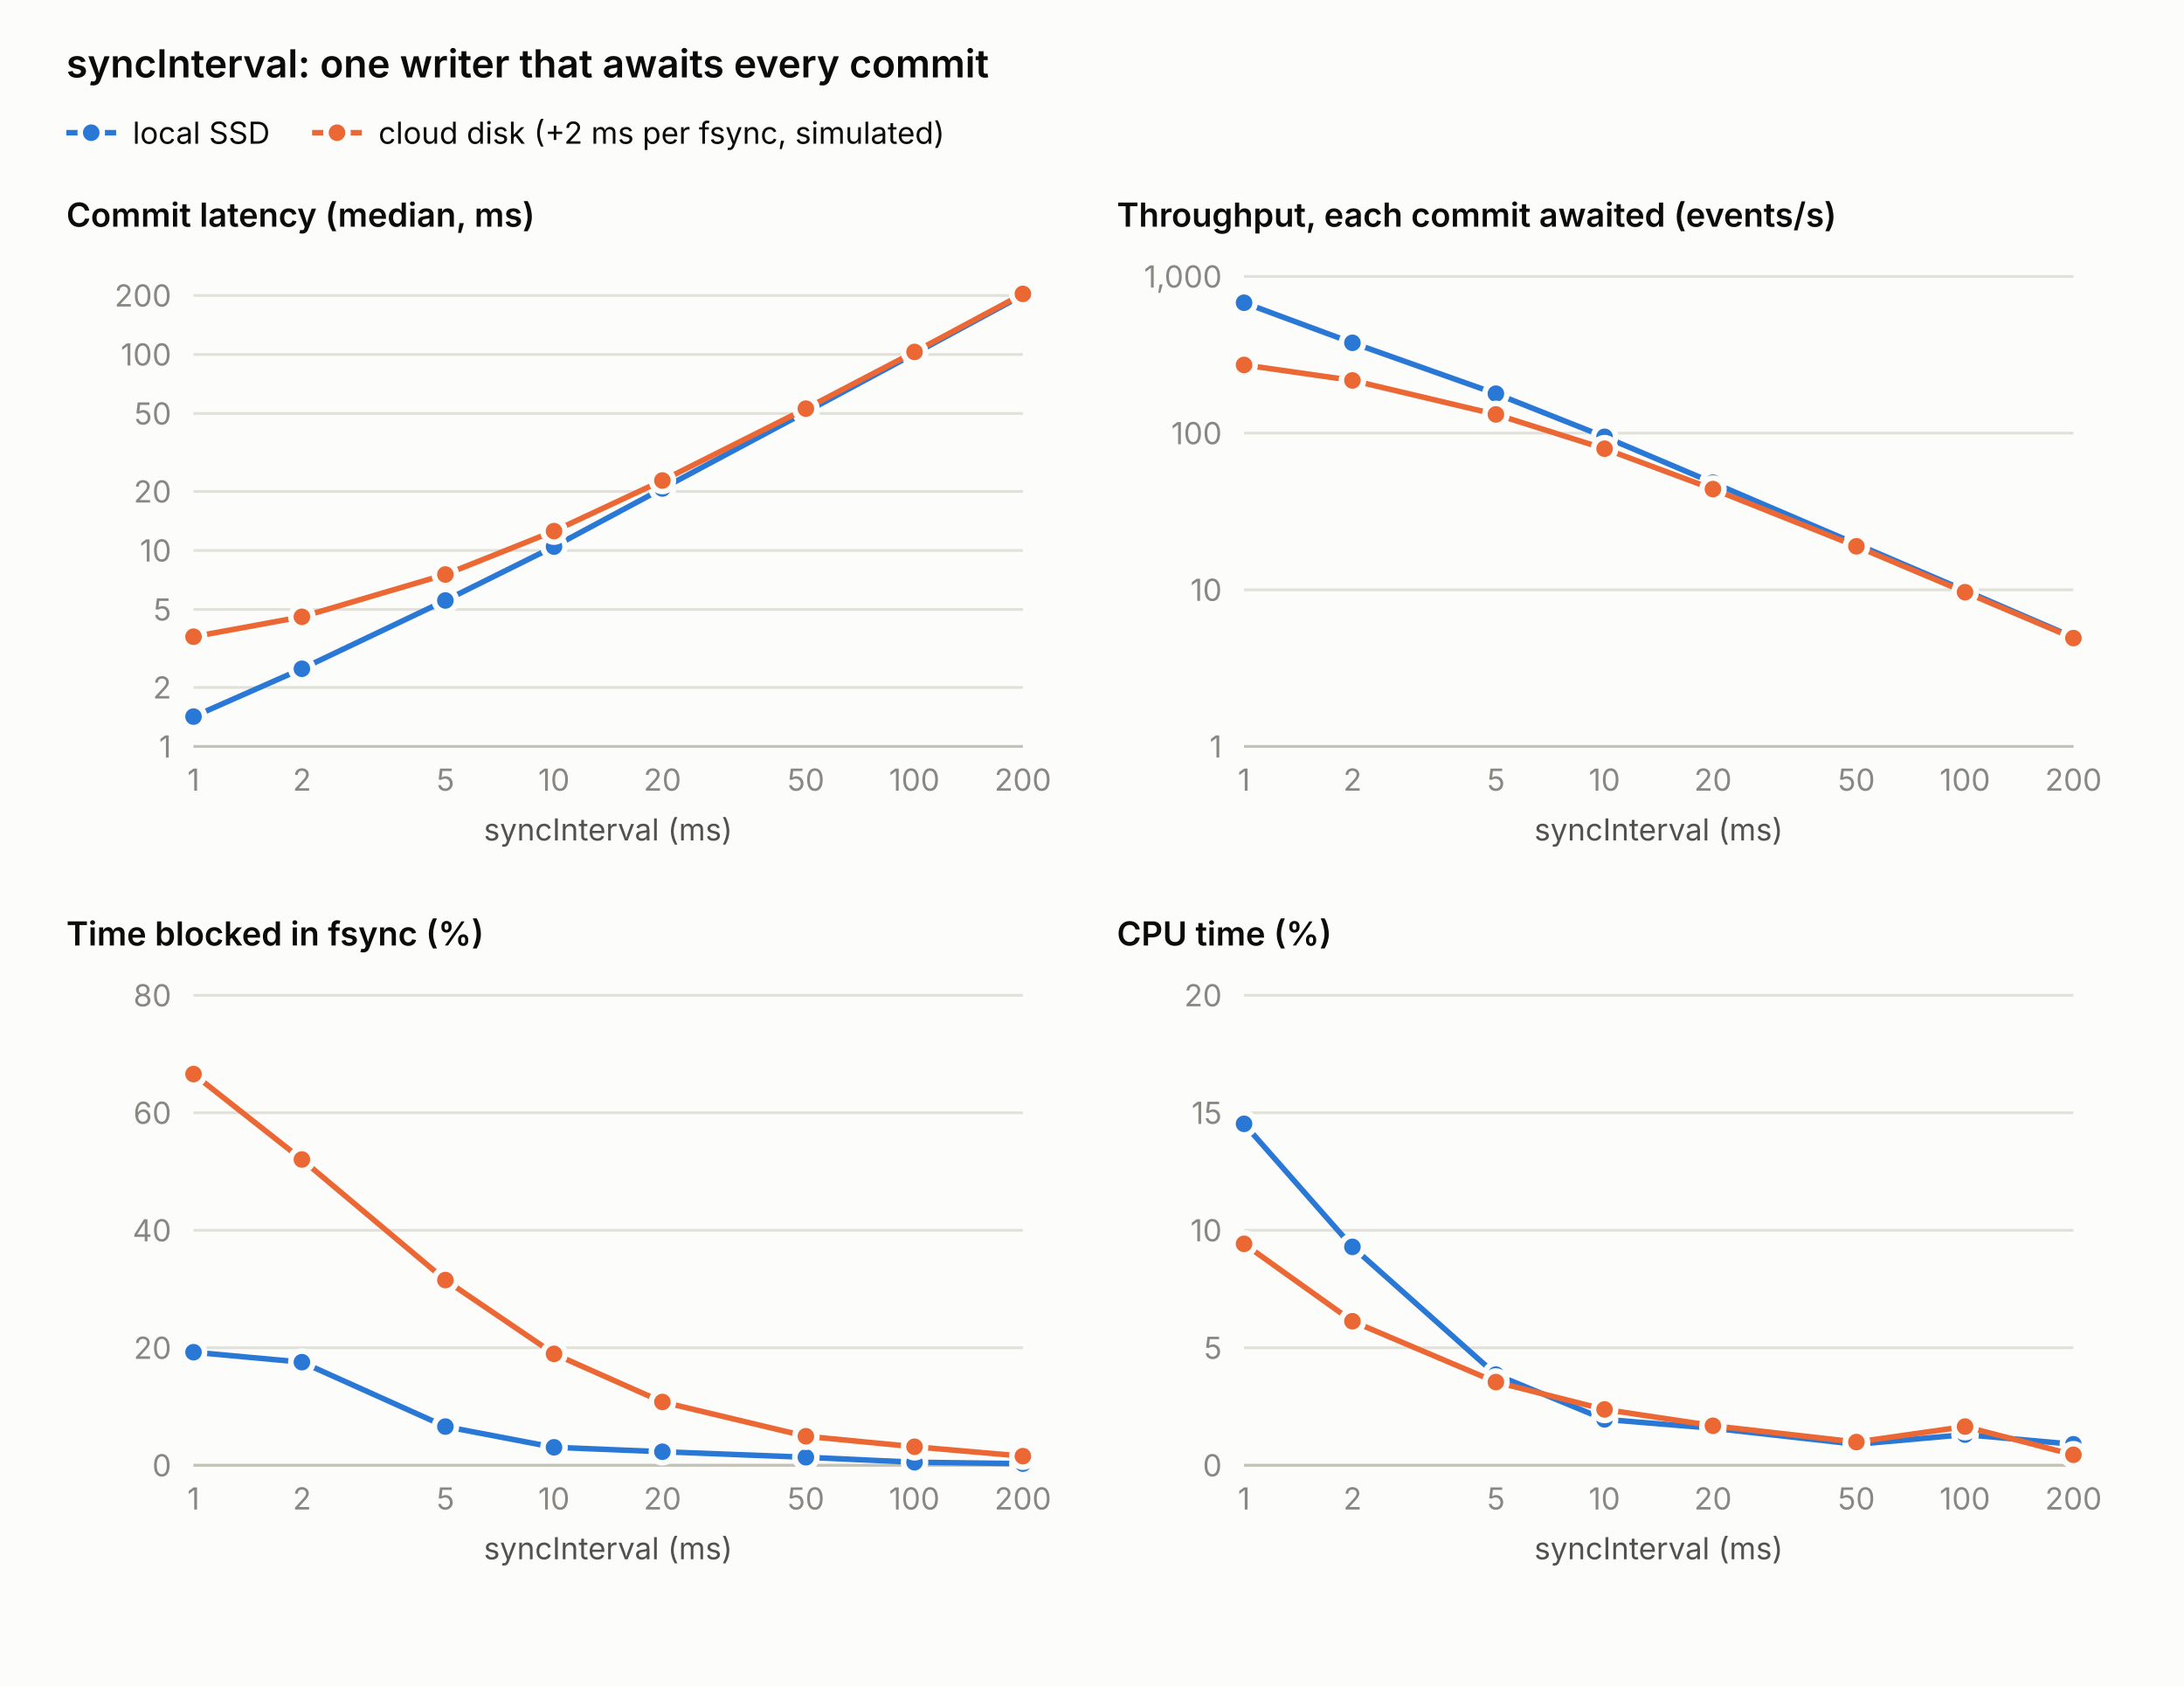
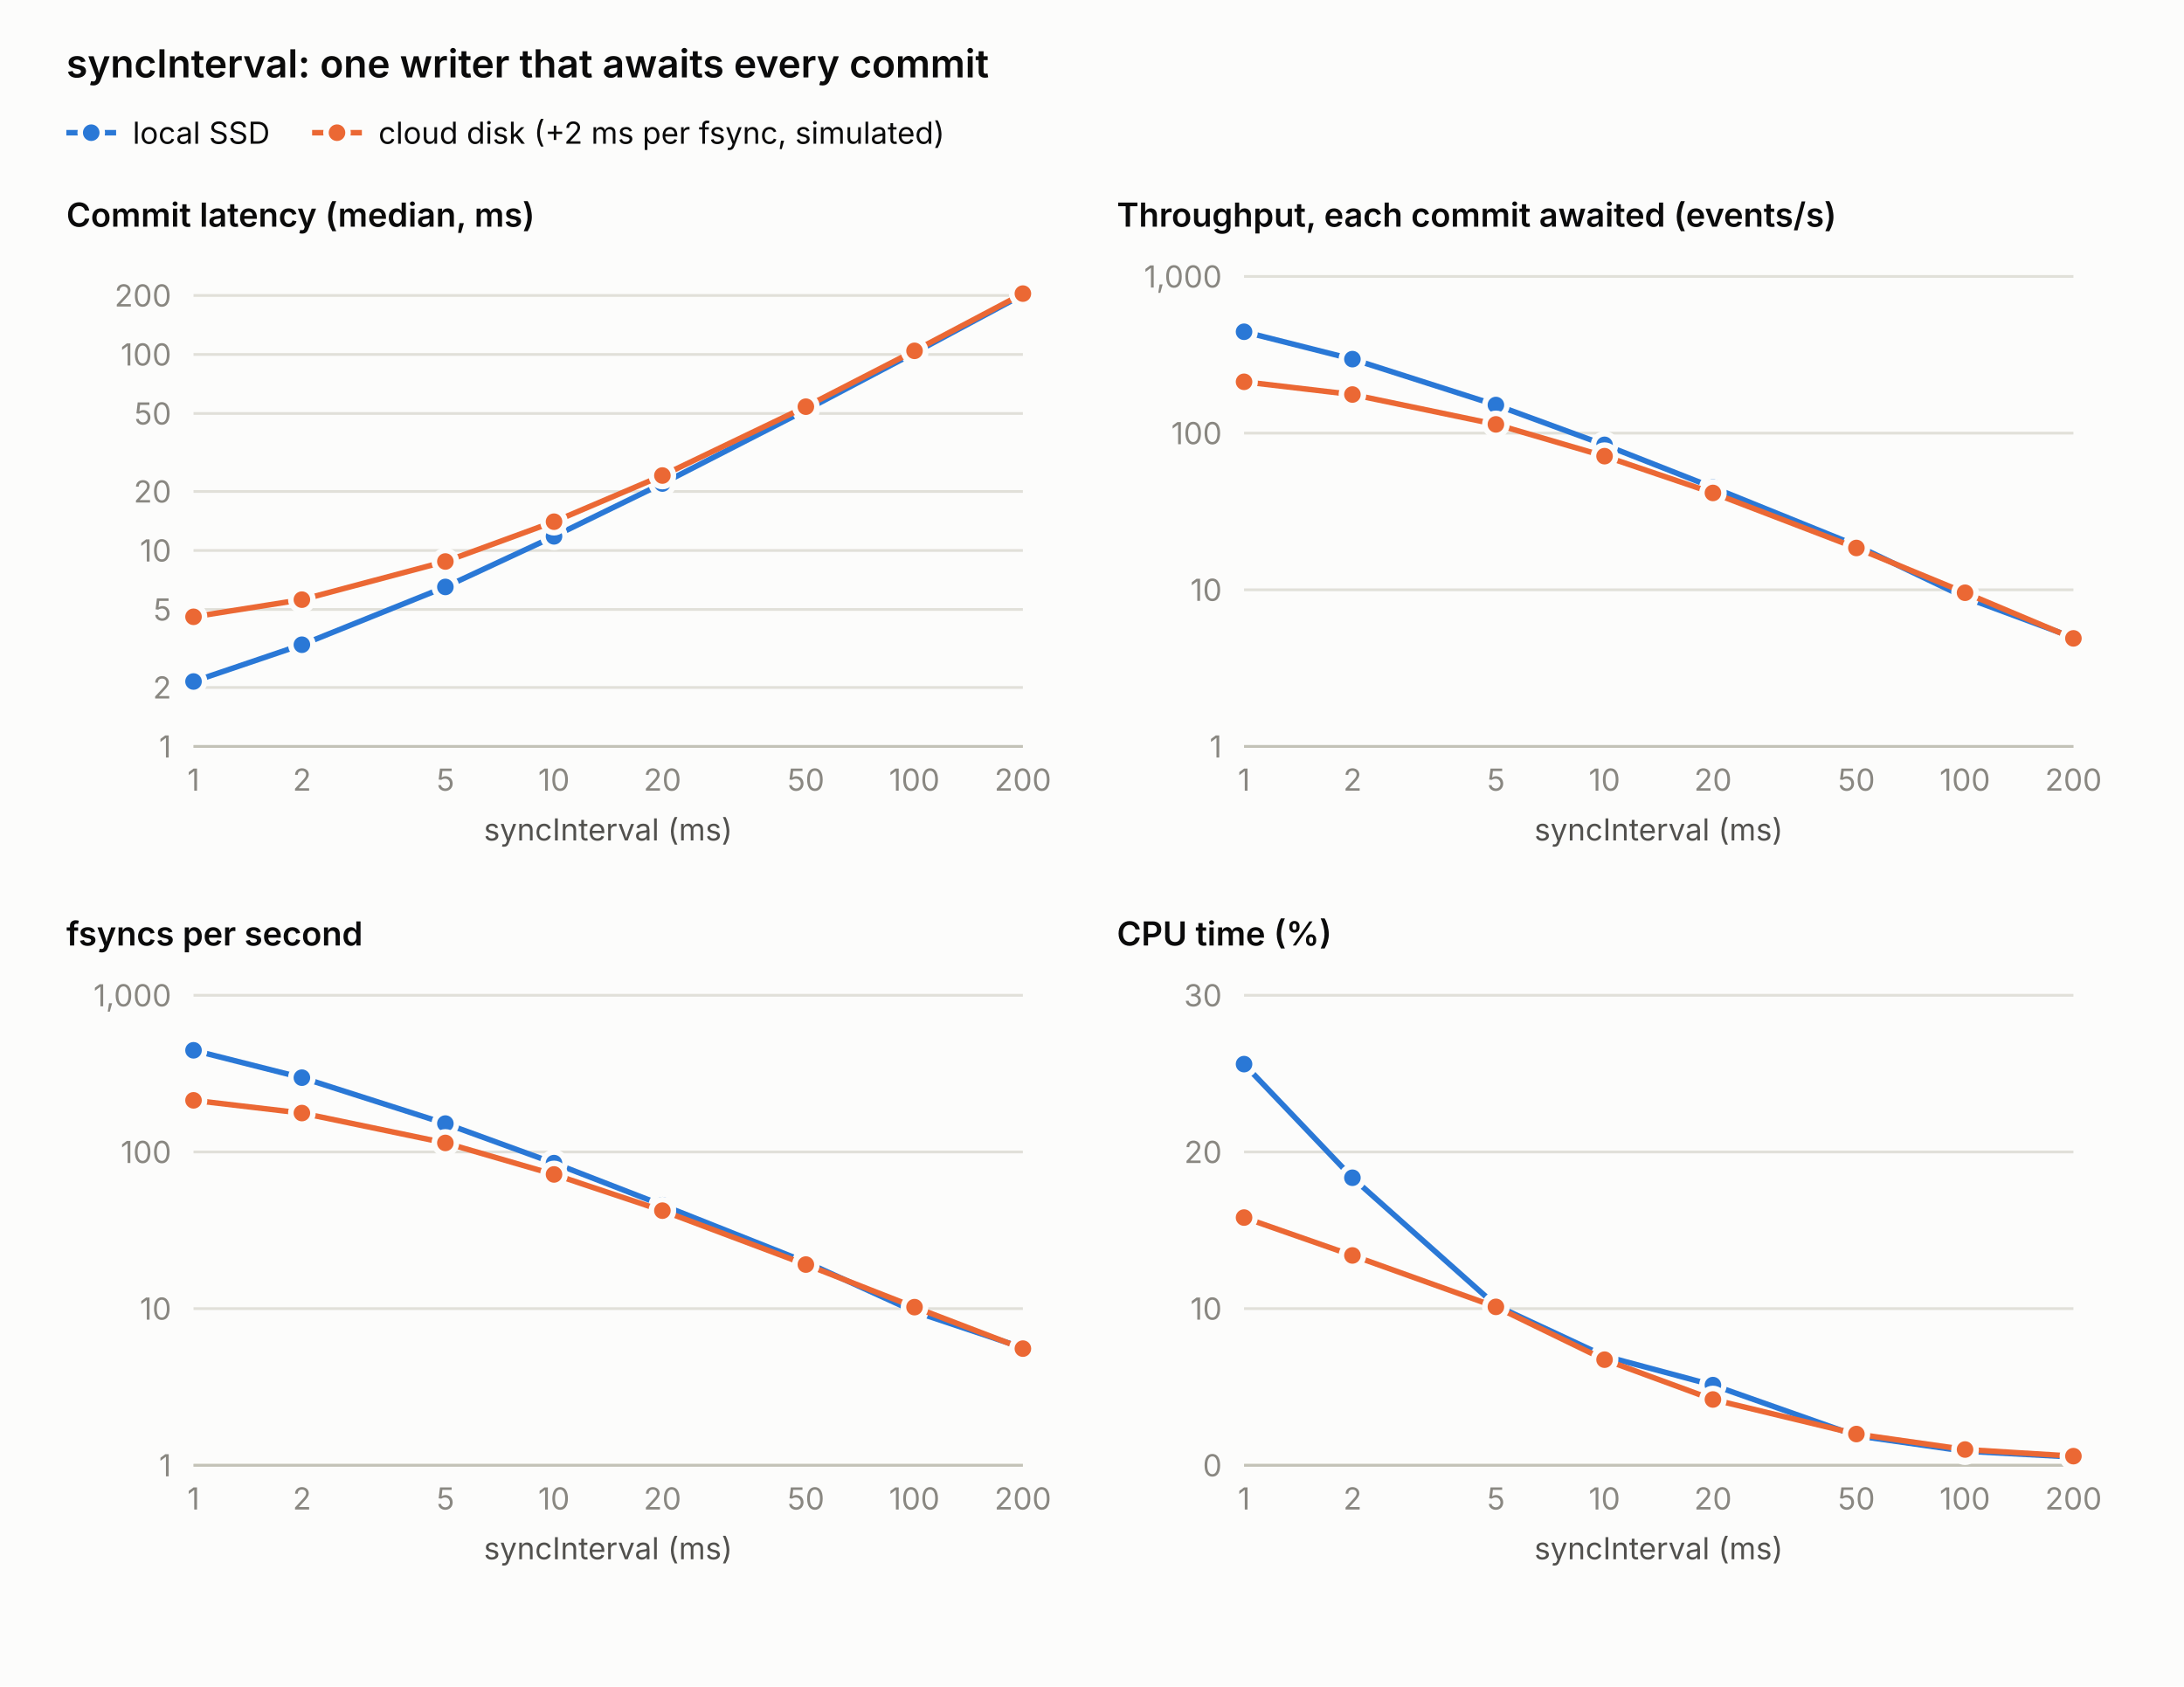
<svg xmlns="http://www.w3.org/2000/svg" viewBox="0 0 790 610" width="790" height="610">
  <rect width="790" height="610" fill="#fcfcfb" />
  <text x="24" y="28" font-family="system-ui, -apple-system, 'Segoe UI', sans-serif" font-size="14" fill="#0b0b0b" font-weight="600">syncInterval: one writer that awaits every commit</text>
  <line x1="24" y1="48" x2="42" y2="48" stroke="#2a78d6" stroke-width="2" />
  <circle cx="33" cy="48" r="4" fill="#2a78d6" stroke="#fcfcfb" stroke-width="2" />
  <text x="48" y="52" font-family="system-ui, -apple-system, 'Segoe UI', sans-serif" font-size="11" fill="#0b0b0b">local SSD</text>
  <line x1="112.9" y1="48" x2="130.9" y2="48" stroke="#eb6834" stroke-width="2" />
  <circle cx="121.9" cy="48" r="4" fill="#eb6834" stroke="#fcfcfb" stroke-width="2" />
  <text x="136.9" y="52" font-family="system-ui, -apple-system, 'Segoe UI', sans-serif" font-size="11" fill="#0b0b0b">cloud disk (+2 ms per fsync, simulated)</text>
  <text x="24" y="82" font-family="system-ui, -apple-system, 'Segoe UI', sans-serif" font-size="12" fill="#0b0b0b" font-weight="600">Commit latency (median, ms)</text>
  <line x1="70" y1="270" x2="370" y2="270" stroke="#e1e0d9" stroke-width="1" />
  <text x="62" y="274" font-family="system-ui, -apple-system, 'Segoe UI', sans-serif" font-size="11" fill="#898781" text-anchor="end">1</text>
  <line x1="70" y1="248.659" x2="370" y2="248.659" stroke="#e1e0d9" stroke-width="1" />
  <text x="62" y="252.659" font-family="system-ui, -apple-system, 'Segoe UI', sans-serif" font-size="11" fill="#898781" text-anchor="end">2</text>
  <line x1="70" y1="220.447" x2="370" y2="220.447" stroke="#e1e0d9" stroke-width="1" />
  <text x="62" y="224.447" font-family="system-ui, -apple-system, 'Segoe UI', sans-serif" font-size="11" fill="#898781" text-anchor="end">5</text>
  <line x1="70" y1="199.106" x2="370" y2="199.106" stroke="#e1e0d9" stroke-width="1" />
  <text x="62" y="203.106" font-family="system-ui, -apple-system, 'Segoe UI', sans-serif" font-size="11" fill="#898781" text-anchor="end">10</text>
  <line x1="70" y1="177.765" x2="370" y2="177.765" stroke="#e1e0d9" stroke-width="1" />
  <text x="62" y="181.765" font-family="system-ui, -apple-system, 'Segoe UI', sans-serif" font-size="11" fill="#898781" text-anchor="end">20</text>
  <line x1="70" y1="149.553" x2="370" y2="149.553" stroke="#e1e0d9" stroke-width="1" />
  <text x="62" y="153.553" font-family="system-ui, -apple-system, 'Segoe UI', sans-serif" font-size="11" fill="#898781" text-anchor="end">50</text>
  <line x1="70" y1="128.212" x2="370" y2="128.212" stroke="#e1e0d9" stroke-width="1" />
  <text x="62" y="132.212" font-family="system-ui, -apple-system, 'Segoe UI', sans-serif" font-size="11" fill="#898781" text-anchor="end">100</text>
  <line x1="70" y1="106.87" x2="370" y2="106.87" stroke="#e1e0d9" stroke-width="1" />
  <text x="62" y="110.87" font-family="system-ui, -apple-system, 'Segoe UI', sans-serif" font-size="11" fill="#898781" text-anchor="end">200</text>
  <line x1="70" y1="270" x2="370" y2="270" stroke="#c3c2b7" stroke-width="1" />
  <text x="70" y="286" font-family="system-ui, -apple-system, 'Segoe UI', sans-serif" font-size="11" fill="#898781" text-anchor="middle">1</text>
  <text x="109.247" y="286" font-family="system-ui, -apple-system, 'Segoe UI', sans-serif" font-size="11" fill="#898781" text-anchor="middle">2</text>
  <text x="161.129" y="286" font-family="system-ui, -apple-system, 'Segoe UI', sans-serif" font-size="11" fill="#898781" text-anchor="middle">5</text>
  <text x="200.376" y="286" font-family="system-ui, -apple-system, 'Segoe UI', sans-serif" font-size="11" fill="#898781" text-anchor="middle">10</text>
  <text x="239.624" y="286" font-family="system-ui, -apple-system, 'Segoe UI', sans-serif" font-size="11" fill="#898781" text-anchor="middle">20</text>
  <text x="291.506" y="286" font-family="system-ui, -apple-system, 'Segoe UI', sans-serif" font-size="11" fill="#898781" text-anchor="middle">50</text>
  <text x="330.753" y="286" font-family="system-ui, -apple-system, 'Segoe UI', sans-serif" font-size="11" fill="#898781" text-anchor="middle">100</text>
  <text x="370" y="286" font-family="system-ui, -apple-system, 'Segoe UI', sans-serif" font-size="11" fill="#898781" text-anchor="middle">200</text>
  <text x="220" y="304" font-family="system-ui, -apple-system, 'Segoe UI', sans-serif" font-size="11" fill="#52514e" text-anchor="middle">syncInterval (ms)</text>
-   <polyline fill="none" stroke="#2a78d6" stroke-width="2" stroke-linejoin="round" points="70.0,259.2 109.2,241.9 161.1,217.2 200.4,197.7 239.6,176.7 291.5,149.0 330.8,127.9 370.0,106.7" />
-   <circle cx="70.0" cy="259.2" r="4" fill="#2a78d6" stroke="#fcfcfb" stroke-width="2" />
-   <circle cx="109.2" cy="241.9" r="4" fill="#2a78d6" stroke="#fcfcfb" stroke-width="2" />
-   <circle cx="161.1" cy="217.2" r="4" fill="#2a78d6" stroke="#fcfcfb" stroke-width="2" />
-   <circle cx="200.4" cy="197.7" r="4" fill="#2a78d6" stroke="#fcfcfb" stroke-width="2" />
-   <circle cx="239.6" cy="176.7" r="4" fill="#2a78d6" stroke="#fcfcfb" stroke-width="2" />
-   <circle cx="291.5" cy="149.0" r="4" fill="#2a78d6" stroke="#fcfcfb" stroke-width="2" />
-   <circle cx="330.8" cy="127.9" r="4" fill="#2a78d6" stroke="#fcfcfb" stroke-width="2" />
-   <circle cx="370.0" cy="106.7" r="4" fill="#2a78d6" stroke="#fcfcfb" stroke-width="2" />
-   <polyline fill="none" stroke="#eb6834" stroke-width="2" stroke-linejoin="round" points="70.0,230.3 109.2,223.1 161.1,207.8 200.4,192.1 239.6,173.8 291.5,147.8 330.8,127.3 370.0,106.3" />
-   <circle cx="70.0" cy="230.3" r="4" fill="#eb6834" stroke="#fcfcfb" stroke-width="2" />
-   <circle cx="109.2" cy="223.1" r="4" fill="#eb6834" stroke="#fcfcfb" stroke-width="2" />
-   <circle cx="161.1" cy="207.8" r="4" fill="#eb6834" stroke="#fcfcfb" stroke-width="2" />
-   <circle cx="200.4" cy="192.1" r="4" fill="#eb6834" stroke="#fcfcfb" stroke-width="2" />
-   <circle cx="239.6" cy="173.8" r="4" fill="#eb6834" stroke="#fcfcfb" stroke-width="2" />
-   <circle cx="291.5" cy="147.8" r="4" fill="#eb6834" stroke="#fcfcfb" stroke-width="2" />
-   <circle cx="330.8" cy="127.3" r="4" fill="#eb6834" stroke="#fcfcfb" stroke-width="2" />
-   <circle cx="370.0" cy="106.3" r="4" fill="#eb6834" stroke="#fcfcfb" stroke-width="2" />
+   <polyline fill="none" stroke="#2a78d6" stroke-width="2" stroke-linejoin="round" points="70.0,246.5 109.2,233.2 161.1,212.3 200.4,194.0 239.6,174.9 291.5,148.3 330.8,127.6 370.0,106.6" />
+   <circle cx="70.0" cy="246.5" r="4" fill="#2a78d6" stroke="#fcfcfb" stroke-width="2" />
+   <circle cx="109.2" cy="233.2" r="4" fill="#2a78d6" stroke="#fcfcfb" stroke-width="2" />
+   <circle cx="161.1" cy="212.3" r="4" fill="#2a78d6" stroke="#fcfcfb" stroke-width="2" />
+   <circle cx="200.4" cy="194.0" r="4" fill="#2a78d6" stroke="#fcfcfb" stroke-width="2" />
+   <circle cx="239.6" cy="174.9" r="4" fill="#2a78d6" stroke="#fcfcfb" stroke-width="2" />
+   <circle cx="291.5" cy="148.3" r="4" fill="#2a78d6" stroke="#fcfcfb" stroke-width="2" />
+   <circle cx="330.8" cy="127.6" r="4" fill="#2a78d6" stroke="#fcfcfb" stroke-width="2" />
+   <circle cx="370.0" cy="106.6" r="4" fill="#2a78d6" stroke="#fcfcfb" stroke-width="2" />
+   <polyline fill="none" stroke="#eb6834" stroke-width="2" stroke-linejoin="round" points="70.0,223.1 109.2,216.9 161.1,203.1 200.4,188.7 239.6,172.0 291.5,147.1 330.8,126.9 370.0,106.2" />
+   <circle cx="70.0" cy="223.1" r="4" fill="#eb6834" stroke="#fcfcfb" stroke-width="2" />
+   <circle cx="109.2" cy="216.9" r="4" fill="#eb6834" stroke="#fcfcfb" stroke-width="2" />
+   <circle cx="161.1" cy="203.1" r="4" fill="#eb6834" stroke="#fcfcfb" stroke-width="2" />
+   <circle cx="200.4" cy="188.7" r="4" fill="#eb6834" stroke="#fcfcfb" stroke-width="2" />
+   <circle cx="239.6" cy="172.0" r="4" fill="#eb6834" stroke="#fcfcfb" stroke-width="2" />
+   <circle cx="291.5" cy="147.1" r="4" fill="#eb6834" stroke="#fcfcfb" stroke-width="2" />
+   <circle cx="330.8" cy="126.9" r="4" fill="#eb6834" stroke="#fcfcfb" stroke-width="2" />
+   <circle cx="370.0" cy="106.2" r="4" fill="#eb6834" stroke="#fcfcfb" stroke-width="2" />
  <text x="404" y="82" font-family="system-ui, -apple-system, 'Segoe UI', sans-serif" font-size="12" fill="#0b0b0b" font-weight="600">Throughput, each commit awaited (events/s)</text>
  <line x1="450" y1="270" x2="750" y2="270" stroke="#e1e0d9" stroke-width="1" />
  <text x="442" y="274" font-family="system-ui, -apple-system, 'Segoe UI', sans-serif" font-size="11" fill="#898781" text-anchor="end">1</text>
  <line x1="450" y1="213.333" x2="750" y2="213.333" stroke="#e1e0d9" stroke-width="1" />
  <text x="442" y="217.333" font-family="system-ui, -apple-system, 'Segoe UI', sans-serif" font-size="11" fill="#898781" text-anchor="end">10</text>
  <line x1="450" y1="156.667" x2="750" y2="156.667" stroke="#e1e0d9" stroke-width="1" />
  <text x="442" y="160.667" font-family="system-ui, -apple-system, 'Segoe UI', sans-serif" font-size="11" fill="#898781" text-anchor="end">100</text>
  <line x1="450" y1="100" x2="750" y2="100" stroke="#e1e0d9" stroke-width="1" />
  <text x="442" y="104" font-family="system-ui, -apple-system, 'Segoe UI', sans-serif" font-size="11" fill="#898781" text-anchor="end">1,000</text>
  <line x1="450" y1="270" x2="750" y2="270" stroke="#c3c2b7" stroke-width="1" />
  <text x="450" y="286" font-family="system-ui, -apple-system, 'Segoe UI', sans-serif" font-size="11" fill="#898781" text-anchor="middle">1</text>
  <text x="489.247" y="286" font-family="system-ui, -apple-system, 'Segoe UI', sans-serif" font-size="11" fill="#898781" text-anchor="middle">2</text>
  <text x="541.129" y="286" font-family="system-ui, -apple-system, 'Segoe UI', sans-serif" font-size="11" fill="#898781" text-anchor="middle">5</text>
  <text x="580.376" y="286" font-family="system-ui, -apple-system, 'Segoe UI', sans-serif" font-size="11" fill="#898781" text-anchor="middle">10</text>
  <text x="619.624" y="286" font-family="system-ui, -apple-system, 'Segoe UI', sans-serif" font-size="11" fill="#898781" text-anchor="middle">20</text>
  <text x="671.506" y="286" font-family="system-ui, -apple-system, 'Segoe UI', sans-serif" font-size="11" fill="#898781" text-anchor="middle">50</text>
  <text x="710.753" y="286" font-family="system-ui, -apple-system, 'Segoe UI', sans-serif" font-size="11" fill="#898781" text-anchor="middle">100</text>
  <text x="750" y="286" font-family="system-ui, -apple-system, 'Segoe UI', sans-serif" font-size="11" fill="#898781" text-anchor="middle">200</text>
  <text x="600" y="304" font-family="system-ui, -apple-system, 'Segoe UI', sans-serif" font-size="11" fill="#52514e" text-anchor="middle">syncInterval (ms)</text>
-   <polyline fill="none" stroke="#2a78d6" stroke-width="2" stroke-linejoin="round" points="450.0,109.5 489.2,124.0 541.1,142.4 580.4,158.0 619.6,174.6 671.5,196.8 710.8,213.6 750.0,230.5" />
-   <circle cx="450.0" cy="109.5" r="4" fill="#2a78d6" stroke="#fcfcfb" stroke-width="2" />
-   <circle cx="489.2" cy="124.0" r="4" fill="#2a78d6" stroke="#fcfcfb" stroke-width="2" />
-   <circle cx="541.1" cy="142.4" r="4" fill="#2a78d6" stroke="#fcfcfb" stroke-width="2" />
-   <circle cx="580.4" cy="158.0" r="4" fill="#2a78d6" stroke="#fcfcfb" stroke-width="2" />
-   <circle cx="619.6" cy="174.6" r="4" fill="#2a78d6" stroke="#fcfcfb" stroke-width="2" />
-   <circle cx="671.5" cy="196.8" r="4" fill="#2a78d6" stroke="#fcfcfb" stroke-width="2" />
-   <circle cx="710.8" cy="213.6" r="4" fill="#2a78d6" stroke="#fcfcfb" stroke-width="2" />
-   <circle cx="750.0" cy="230.5" r="4" fill="#2a78d6" stroke="#fcfcfb" stroke-width="2" />
-   <polyline fill="none" stroke="#eb6834" stroke-width="2" stroke-linejoin="round" points="450.0,132.0 489.2,137.6 541.1,149.9 580.4,162.3 619.6,176.9 671.5,197.6 710.8,214.2 750.0,230.8" />
-   <circle cx="450.0" cy="132.0" r="4" fill="#eb6834" stroke="#fcfcfb" stroke-width="2" />
-   <circle cx="489.2" cy="137.6" r="4" fill="#eb6834" stroke="#fcfcfb" stroke-width="2" />
-   <circle cx="541.1" cy="149.9" r="4" fill="#eb6834" stroke="#fcfcfb" stroke-width="2" />
-   <circle cx="580.4" cy="162.3" r="4" fill="#eb6834" stroke="#fcfcfb" stroke-width="2" />
-   <circle cx="619.6" cy="176.9" r="4" fill="#eb6834" stroke="#fcfcfb" stroke-width="2" />
-   <circle cx="671.5" cy="197.6" r="4" fill="#eb6834" stroke="#fcfcfb" stroke-width="2" />
-   <circle cx="710.8" cy="214.2" r="4" fill="#eb6834" stroke="#fcfcfb" stroke-width="2" />
-   <circle cx="750.0" cy="230.8" r="4" fill="#eb6834" stroke="#fcfcfb" stroke-width="2" />
-   <text x="24" y="342" font-family="system-ui, -apple-system, 'Segoe UI', sans-serif" font-size="12" fill="#0b0b0b" font-weight="600">Time blocked in fsync (%)</text>
+   <polyline fill="none" stroke="#2a78d6" stroke-width="2" stroke-linejoin="round" points="450.0,120.0 489.2,129.9 541.1,146.5 580.4,160.9 619.6,176.3 671.5,197.3 710.8,216.1 750.0,230.6" />
+   <circle cx="450.0" cy="120.0" r="4" fill="#2a78d6" stroke="#fcfcfb" stroke-width="2" />
+   <circle cx="489.2" cy="129.9" r="4" fill="#2a78d6" stroke="#fcfcfb" stroke-width="2" />
+   <circle cx="541.1" cy="146.5" r="4" fill="#2a78d6" stroke="#fcfcfb" stroke-width="2" />
+   <circle cx="580.4" cy="160.9" r="4" fill="#2a78d6" stroke="#fcfcfb" stroke-width="2" />
+   <circle cx="619.6" cy="176.3" r="4" fill="#2a78d6" stroke="#fcfcfb" stroke-width="2" />
+   <circle cx="671.5" cy="197.3" r="4" fill="#2a78d6" stroke="#fcfcfb" stroke-width="2" />
+   <circle cx="710.8" cy="216.1" r="4" fill="#2a78d6" stroke="#fcfcfb" stroke-width="2" />
+   <circle cx="750.0" cy="230.6" r="4" fill="#2a78d6" stroke="#fcfcfb" stroke-width="2" />
+   <polyline fill="none" stroke="#eb6834" stroke-width="2" stroke-linejoin="round" points="450.0,138.1 489.2,142.7 541.1,153.5 580.4,165.0 619.6,178.3 671.5,198.2 710.8,214.4 750.0,230.9" />
+   <circle cx="450.0" cy="138.1" r="4" fill="#eb6834" stroke="#fcfcfb" stroke-width="2" />
+   <circle cx="489.2" cy="142.7" r="4" fill="#eb6834" stroke="#fcfcfb" stroke-width="2" />
+   <circle cx="541.1" cy="153.5" r="4" fill="#eb6834" stroke="#fcfcfb" stroke-width="2" />
+   <circle cx="580.4" cy="165.0" r="4" fill="#eb6834" stroke="#fcfcfb" stroke-width="2" />
+   <circle cx="619.6" cy="178.3" r="4" fill="#eb6834" stroke="#fcfcfb" stroke-width="2" />
+   <circle cx="671.5" cy="198.2" r="4" fill="#eb6834" stroke="#fcfcfb" stroke-width="2" />
+   <circle cx="710.8" cy="214.4" r="4" fill="#eb6834" stroke="#fcfcfb" stroke-width="2" />
+   <circle cx="750.0" cy="230.9" r="4" fill="#eb6834" stroke="#fcfcfb" stroke-width="2" />
+   <text x="24" y="342" font-family="system-ui, -apple-system, 'Segoe UI', sans-serif" font-size="12" fill="#0b0b0b" font-weight="600">fsyncs per second</text>
  <line x1="70" y1="530" x2="370" y2="530" stroke="#e1e0d9" stroke-width="1" />
-   <text x="62" y="534" font-family="system-ui, -apple-system, 'Segoe UI', sans-serif" font-size="11" fill="#898781" text-anchor="end">0</text>
-   <line x1="70" y1="487.5" x2="370" y2="487.5" stroke="#e1e0d9" stroke-width="1" />
-   <text x="62" y="491.5" font-family="system-ui, -apple-system, 'Segoe UI', sans-serif" font-size="11" fill="#898781" text-anchor="end">20</text>
-   <line x1="70" y1="445" x2="370" y2="445" stroke="#e1e0d9" stroke-width="1" />
-   <text x="62" y="449" font-family="system-ui, -apple-system, 'Segoe UI', sans-serif" font-size="11" fill="#898781" text-anchor="end">40</text>
-   <line x1="70" y1="402.5" x2="370" y2="402.5" stroke="#e1e0d9" stroke-width="1" />
-   <text x="62" y="406.5" font-family="system-ui, -apple-system, 'Segoe UI', sans-serif" font-size="11" fill="#898781" text-anchor="end">60</text>
+   <text x="62" y="534" font-family="system-ui, -apple-system, 'Segoe UI', sans-serif" font-size="11" fill="#898781" text-anchor="end">1</text>
+   <line x1="70" y1="473.333" x2="370" y2="473.333" stroke="#e1e0d9" stroke-width="1" />
+   <text x="62" y="477.333" font-family="system-ui, -apple-system, 'Segoe UI', sans-serif" font-size="11" fill="#898781" text-anchor="end">10</text>
+   <line x1="70" y1="416.667" x2="370" y2="416.667" stroke="#e1e0d9" stroke-width="1" />
+   <text x="62" y="420.667" font-family="system-ui, -apple-system, 'Segoe UI', sans-serif" font-size="11" fill="#898781" text-anchor="end">100</text>
  <line x1="70" y1="360" x2="370" y2="360" stroke="#e1e0d9" stroke-width="1" />
-   <text x="62" y="364" font-family="system-ui, -apple-system, 'Segoe UI', sans-serif" font-size="11" fill="#898781" text-anchor="end">80</text>
+   <text x="62" y="364" font-family="system-ui, -apple-system, 'Segoe UI', sans-serif" font-size="11" fill="#898781" text-anchor="end">1,000</text>
  <line x1="70" y1="530" x2="370" y2="530" stroke="#c3c2b7" stroke-width="1" />
  <text x="70" y="546" font-family="system-ui, -apple-system, 'Segoe UI', sans-serif" font-size="11" fill="#898781" text-anchor="middle">1</text>
  <text x="109.247" y="546" font-family="system-ui, -apple-system, 'Segoe UI', sans-serif" font-size="11" fill="#898781" text-anchor="middle">2</text>
  <text x="161.129" y="546" font-family="system-ui, -apple-system, 'Segoe UI', sans-serif" font-size="11" fill="#898781" text-anchor="middle">5</text>
  <text x="200.376" y="546" font-family="system-ui, -apple-system, 'Segoe UI', sans-serif" font-size="11" fill="#898781" text-anchor="middle">10</text>
  <text x="239.624" y="546" font-family="system-ui, -apple-system, 'Segoe UI', sans-serif" font-size="11" fill="#898781" text-anchor="middle">20</text>
  <text x="291.506" y="546" font-family="system-ui, -apple-system, 'Segoe UI', sans-serif" font-size="11" fill="#898781" text-anchor="middle">50</text>
  <text x="330.753" y="546" font-family="system-ui, -apple-system, 'Segoe UI', sans-serif" font-size="11" fill="#898781" text-anchor="middle">100</text>
  <text x="370" y="546" font-family="system-ui, -apple-system, 'Segoe UI', sans-serif" font-size="11" fill="#898781" text-anchor="middle">200</text>
  <text x="220" y="564" font-family="system-ui, -apple-system, 'Segoe UI', sans-serif" font-size="11" fill="#52514e" text-anchor="middle">syncInterval (ms)</text>
-   <polyline fill="none" stroke="#2a78d6" stroke-width="2" stroke-linejoin="round" points="70.0,489.1 109.2,492.7 161.1,516.0 200.4,523.5 239.6,525.1 291.5,527.1 330.8,528.9 370.0,529.4" />
-   <circle cx="70.0" cy="489.1" r="4" fill="#2a78d6" stroke="#fcfcfb" stroke-width="2" />
-   <circle cx="109.2" cy="492.7" r="4" fill="#2a78d6" stroke="#fcfcfb" stroke-width="2" />
-   <circle cx="161.1" cy="516.0" r="4" fill="#2a78d6" stroke="#fcfcfb" stroke-width="2" />
-   <circle cx="200.4" cy="523.5" r="4" fill="#2a78d6" stroke="#fcfcfb" stroke-width="2" />
-   <circle cx="239.6" cy="525.1" r="4" fill="#2a78d6" stroke="#fcfcfb" stroke-width="2" />
-   <circle cx="291.5" cy="527.1" r="4" fill="#2a78d6" stroke="#fcfcfb" stroke-width="2" />
-   <circle cx="330.8" cy="528.9" r="4" fill="#2a78d6" stroke="#fcfcfb" stroke-width="2" />
-   <circle cx="370.0" cy="529.4" r="4" fill="#2a78d6" stroke="#fcfcfb" stroke-width="2" />
-   <polyline fill="none" stroke="#eb6834" stroke-width="2" stroke-linejoin="round" points="70.0,388.5 109.2,419.4 161.1,463.0 200.4,489.7 239.6,507.1 291.5,519.5 330.8,523.3 370.0,526.7" />
-   <circle cx="70.0" cy="388.5" r="4" fill="#eb6834" stroke="#fcfcfb" stroke-width="2" />
-   <circle cx="109.2" cy="419.4" r="4" fill="#eb6834" stroke="#fcfcfb" stroke-width="2" />
-   <circle cx="161.1" cy="463.0" r="4" fill="#eb6834" stroke="#fcfcfb" stroke-width="2" />
-   <circle cx="200.4" cy="489.7" r="4" fill="#eb6834" stroke="#fcfcfb" stroke-width="2" />
-   <circle cx="239.6" cy="507.1" r="4" fill="#eb6834" stroke="#fcfcfb" stroke-width="2" />
-   <circle cx="291.5" cy="519.5" r="4" fill="#eb6834" stroke="#fcfcfb" stroke-width="2" />
-   <circle cx="330.8" cy="523.3" r="4" fill="#eb6834" stroke="#fcfcfb" stroke-width="2" />
-   <circle cx="370.0" cy="526.7" r="4" fill="#eb6834" stroke="#fcfcfb" stroke-width="2" />
+   <polyline fill="none" stroke="#2a78d6" stroke-width="2" stroke-linejoin="round" points="70.0,379.9 109.2,389.8 161.1,406.4 200.4,420.7 239.6,435.9 291.5,456.5 330.8,474.4 370.0,487.5" />
+   <circle cx="70.0" cy="379.9" r="4" fill="#2a78d6" stroke="#fcfcfb" stroke-width="2" />
+   <circle cx="109.2" cy="389.8" r="4" fill="#2a78d6" stroke="#fcfcfb" stroke-width="2" />
+   <circle cx="161.1" cy="406.4" r="4" fill="#2a78d6" stroke="#fcfcfb" stroke-width="2" />
+   <circle cx="200.4" cy="420.7" r="4" fill="#2a78d6" stroke="#fcfcfb" stroke-width="2" />
+   <circle cx="239.6" cy="435.9" r="4" fill="#2a78d6" stroke="#fcfcfb" stroke-width="2" />
+   <circle cx="291.5" cy="456.5" r="4" fill="#2a78d6" stroke="#fcfcfb" stroke-width="2" />
+   <circle cx="330.8" cy="474.4" r="4" fill="#2a78d6" stroke="#fcfcfb" stroke-width="2" />
+   <circle cx="370.0" cy="487.5" r="4" fill="#2a78d6" stroke="#fcfcfb" stroke-width="2" />
+   <polyline fill="none" stroke="#eb6834" stroke-width="2" stroke-linejoin="round" points="70.0,398.0 109.2,402.6 161.1,413.4 200.4,424.8 239.6,437.9 291.5,457.4 330.8,472.8 370.0,487.8" />
+   <circle cx="70.0" cy="398.0" r="4" fill="#eb6834" stroke="#fcfcfb" stroke-width="2" />
+   <circle cx="109.2" cy="402.6" r="4" fill="#eb6834" stroke="#fcfcfb" stroke-width="2" />
+   <circle cx="161.1" cy="413.4" r="4" fill="#eb6834" stroke="#fcfcfb" stroke-width="2" />
+   <circle cx="200.4" cy="424.8" r="4" fill="#eb6834" stroke="#fcfcfb" stroke-width="2" />
+   <circle cx="239.6" cy="437.9" r="4" fill="#eb6834" stroke="#fcfcfb" stroke-width="2" />
+   <circle cx="291.5" cy="457.4" r="4" fill="#eb6834" stroke="#fcfcfb" stroke-width="2" />
+   <circle cx="330.8" cy="472.8" r="4" fill="#eb6834" stroke="#fcfcfb" stroke-width="2" />
+   <circle cx="370.0" cy="487.8" r="4" fill="#eb6834" stroke="#fcfcfb" stroke-width="2" />
  <text x="404" y="342" font-family="system-ui, -apple-system, 'Segoe UI', sans-serif" font-size="12" fill="#0b0b0b" font-weight="600">CPU time (%)</text>
  <line x1="450" y1="530" x2="750" y2="530" stroke="#e1e0d9" stroke-width="1" />
  <text x="442" y="534" font-family="system-ui, -apple-system, 'Segoe UI', sans-serif" font-size="11" fill="#898781" text-anchor="end">0</text>
-   <line x1="450" y1="487.5" x2="750" y2="487.5" stroke="#e1e0d9" stroke-width="1" />
-   <text x="442" y="491.5" font-family="system-ui, -apple-system, 'Segoe UI', sans-serif" font-size="11" fill="#898781" text-anchor="end">5</text>
-   <line x1="450" y1="445" x2="750" y2="445" stroke="#e1e0d9" stroke-width="1" />
-   <text x="442" y="449" font-family="system-ui, -apple-system, 'Segoe UI', sans-serif" font-size="11" fill="#898781" text-anchor="end">10</text>
-   <line x1="450" y1="402.5" x2="750" y2="402.5" stroke="#e1e0d9" stroke-width="1" />
-   <text x="442" y="406.5" font-family="system-ui, -apple-system, 'Segoe UI', sans-serif" font-size="11" fill="#898781" text-anchor="end">15</text>
+   <line x1="450" y1="473.333" x2="750" y2="473.333" stroke="#e1e0d9" stroke-width="1" />
+   <text x="442" y="477.333" font-family="system-ui, -apple-system, 'Segoe UI', sans-serif" font-size="11" fill="#898781" text-anchor="end">10</text>
+   <line x1="450" y1="416.667" x2="750" y2="416.667" stroke="#e1e0d9" stroke-width="1" />
+   <text x="442" y="420.667" font-family="system-ui, -apple-system, 'Segoe UI', sans-serif" font-size="11" fill="#898781" text-anchor="end">20</text>
  <line x1="450" y1="360" x2="750" y2="360" stroke="#e1e0d9" stroke-width="1" />
-   <text x="442" y="364" font-family="system-ui, -apple-system, 'Segoe UI', sans-serif" font-size="11" fill="#898781" text-anchor="end">20</text>
+   <text x="442" y="364" font-family="system-ui, -apple-system, 'Segoe UI', sans-serif" font-size="11" fill="#898781" text-anchor="end">30</text>
  <line x1="450" y1="530" x2="750" y2="530" stroke="#c3c2b7" stroke-width="1" />
  <text x="450" y="546" font-family="system-ui, -apple-system, 'Segoe UI', sans-serif" font-size="11" fill="#898781" text-anchor="middle">1</text>
  <text x="489.247" y="546" font-family="system-ui, -apple-system, 'Segoe UI', sans-serif" font-size="11" fill="#898781" text-anchor="middle">2</text>
  <text x="541.129" y="546" font-family="system-ui, -apple-system, 'Segoe UI', sans-serif" font-size="11" fill="#898781" text-anchor="middle">5</text>
  <text x="580.376" y="546" font-family="system-ui, -apple-system, 'Segoe UI', sans-serif" font-size="11" fill="#898781" text-anchor="middle">10</text>
  <text x="619.624" y="546" font-family="system-ui, -apple-system, 'Segoe UI', sans-serif" font-size="11" fill="#898781" text-anchor="middle">20</text>
  <text x="671.506" y="546" font-family="system-ui, -apple-system, 'Segoe UI', sans-serif" font-size="11" fill="#898781" text-anchor="middle">50</text>
  <text x="710.753" y="546" font-family="system-ui, -apple-system, 'Segoe UI', sans-serif" font-size="11" fill="#898781" text-anchor="middle">100</text>
  <text x="750" y="546" font-family="system-ui, -apple-system, 'Segoe UI', sans-serif" font-size="11" fill="#898781" text-anchor="middle">200</text>
  <text x="600" y="564" font-family="system-ui, -apple-system, 'Segoe UI', sans-serif" font-size="11" fill="#52514e" text-anchor="middle">syncInterval (ms)</text>
-   <polyline fill="none" stroke="#2a78d6" stroke-width="2" stroke-linejoin="round" points="450.0,406.5 489.2,451.0 541.1,497.2 580.4,513.4 619.6,516.6 671.5,522.4 710.8,518.9 750.0,522.4" />
-   <circle cx="450.0" cy="406.5" r="4" fill="#2a78d6" stroke="#fcfcfb" stroke-width="2" />
-   <circle cx="489.2" cy="451.0" r="4" fill="#2a78d6" stroke="#fcfcfb" stroke-width="2" />
-   <circle cx="541.1" cy="497.2" r="4" fill="#2a78d6" stroke="#fcfcfb" stroke-width="2" />
-   <circle cx="580.4" cy="513.4" r="4" fill="#2a78d6" stroke="#fcfcfb" stroke-width="2" />
-   <circle cx="619.6" cy="516.6" r="4" fill="#2a78d6" stroke="#fcfcfb" stroke-width="2" />
-   <circle cx="671.5" cy="522.4" r="4" fill="#2a78d6" stroke="#fcfcfb" stroke-width="2" />
-   <circle cx="710.8" cy="518.9" r="4" fill="#2a78d6" stroke="#fcfcfb" stroke-width="2" />
-   <circle cx="750.0" cy="522.4" r="4" fill="#2a78d6" stroke="#fcfcfb" stroke-width="2" />
-   <polyline fill="none" stroke="#eb6834" stroke-width="2" stroke-linejoin="round" points="450.0,449.9 489.2,477.9 541.1,499.9 580.4,509.8 619.6,515.7 671.5,521.6 710.8,516.0 750.0,526.2" />
-   <circle cx="450.0" cy="449.9" r="4" fill="#eb6834" stroke="#fcfcfb" stroke-width="2" />
-   <circle cx="489.2" cy="477.9" r="4" fill="#eb6834" stroke="#fcfcfb" stroke-width="2" />
-   <circle cx="541.1" cy="499.9" r="4" fill="#eb6834" stroke="#fcfcfb" stroke-width="2" />
-   <circle cx="580.4" cy="509.8" r="4" fill="#eb6834" stroke="#fcfcfb" stroke-width="2" />
-   <circle cx="619.6" cy="515.7" r="4" fill="#eb6834" stroke="#fcfcfb" stroke-width="2" />
-   <circle cx="671.5" cy="521.6" r="4" fill="#eb6834" stroke="#fcfcfb" stroke-width="2" />
-   <circle cx="710.8" cy="516.0" r="4" fill="#eb6834" stroke="#fcfcfb" stroke-width="2" />
-   <circle cx="750.0" cy="526.2" r="4" fill="#eb6834" stroke="#fcfcfb" stroke-width="2" />
+   <polyline fill="none" stroke="#2a78d6" stroke-width="2" stroke-linejoin="round" points="450.0,384.9 489.2,426.0 541.1,472.2 580.4,490.5 619.6,501.0 671.5,519.3 710.8,524.9 750.0,527.0" />
+   <circle cx="450.0" cy="384.9" r="4" fill="#2a78d6" stroke="#fcfcfb" stroke-width="2" />
+   <circle cx="489.2" cy="426.0" r="4" fill="#2a78d6" stroke="#fcfcfb" stroke-width="2" />
+   <circle cx="541.1" cy="472.2" r="4" fill="#2a78d6" stroke="#fcfcfb" stroke-width="2" />
+   <circle cx="580.4" cy="490.5" r="4" fill="#2a78d6" stroke="#fcfcfb" stroke-width="2" />
+   <circle cx="619.6" cy="501.0" r="4" fill="#2a78d6" stroke="#fcfcfb" stroke-width="2" />
+   <circle cx="671.5" cy="519.3" r="4" fill="#2a78d6" stroke="#fcfcfb" stroke-width="2" />
+   <circle cx="710.8" cy="524.9" r="4" fill="#2a78d6" stroke="#fcfcfb" stroke-width="2" />
+   <circle cx="750.0" cy="527.0" r="4" fill="#2a78d6" stroke="#fcfcfb" stroke-width="2" />
+   <polyline fill="none" stroke="#eb6834" stroke-width="2" stroke-linejoin="round" points="450.0,440.4 489.2,454.1 541.1,472.7 580.4,491.8 619.6,506.2 671.5,518.7 710.8,524.3 750.0,526.7" />
+   <circle cx="450.0" cy="440.4" r="4" fill="#eb6834" stroke="#fcfcfb" stroke-width="2" />
+   <circle cx="489.2" cy="454.1" r="4" fill="#eb6834" stroke="#fcfcfb" stroke-width="2" />
+   <circle cx="541.1" cy="472.7" r="4" fill="#eb6834" stroke="#fcfcfb" stroke-width="2" />
+   <circle cx="580.4" cy="491.8" r="4" fill="#eb6834" stroke="#fcfcfb" stroke-width="2" />
+   <circle cx="619.6" cy="506.2" r="4" fill="#eb6834" stroke="#fcfcfb" stroke-width="2" />
+   <circle cx="671.5" cy="518.7" r="4" fill="#eb6834" stroke="#fcfcfb" stroke-width="2" />
+   <circle cx="710.8" cy="524.3" r="4" fill="#eb6834" stroke="#fcfcfb" stroke-width="2" />
+   <circle cx="750.0" cy="526.7" r="4" fill="#eb6834" stroke="#fcfcfb" stroke-width="2" />
</svg>
